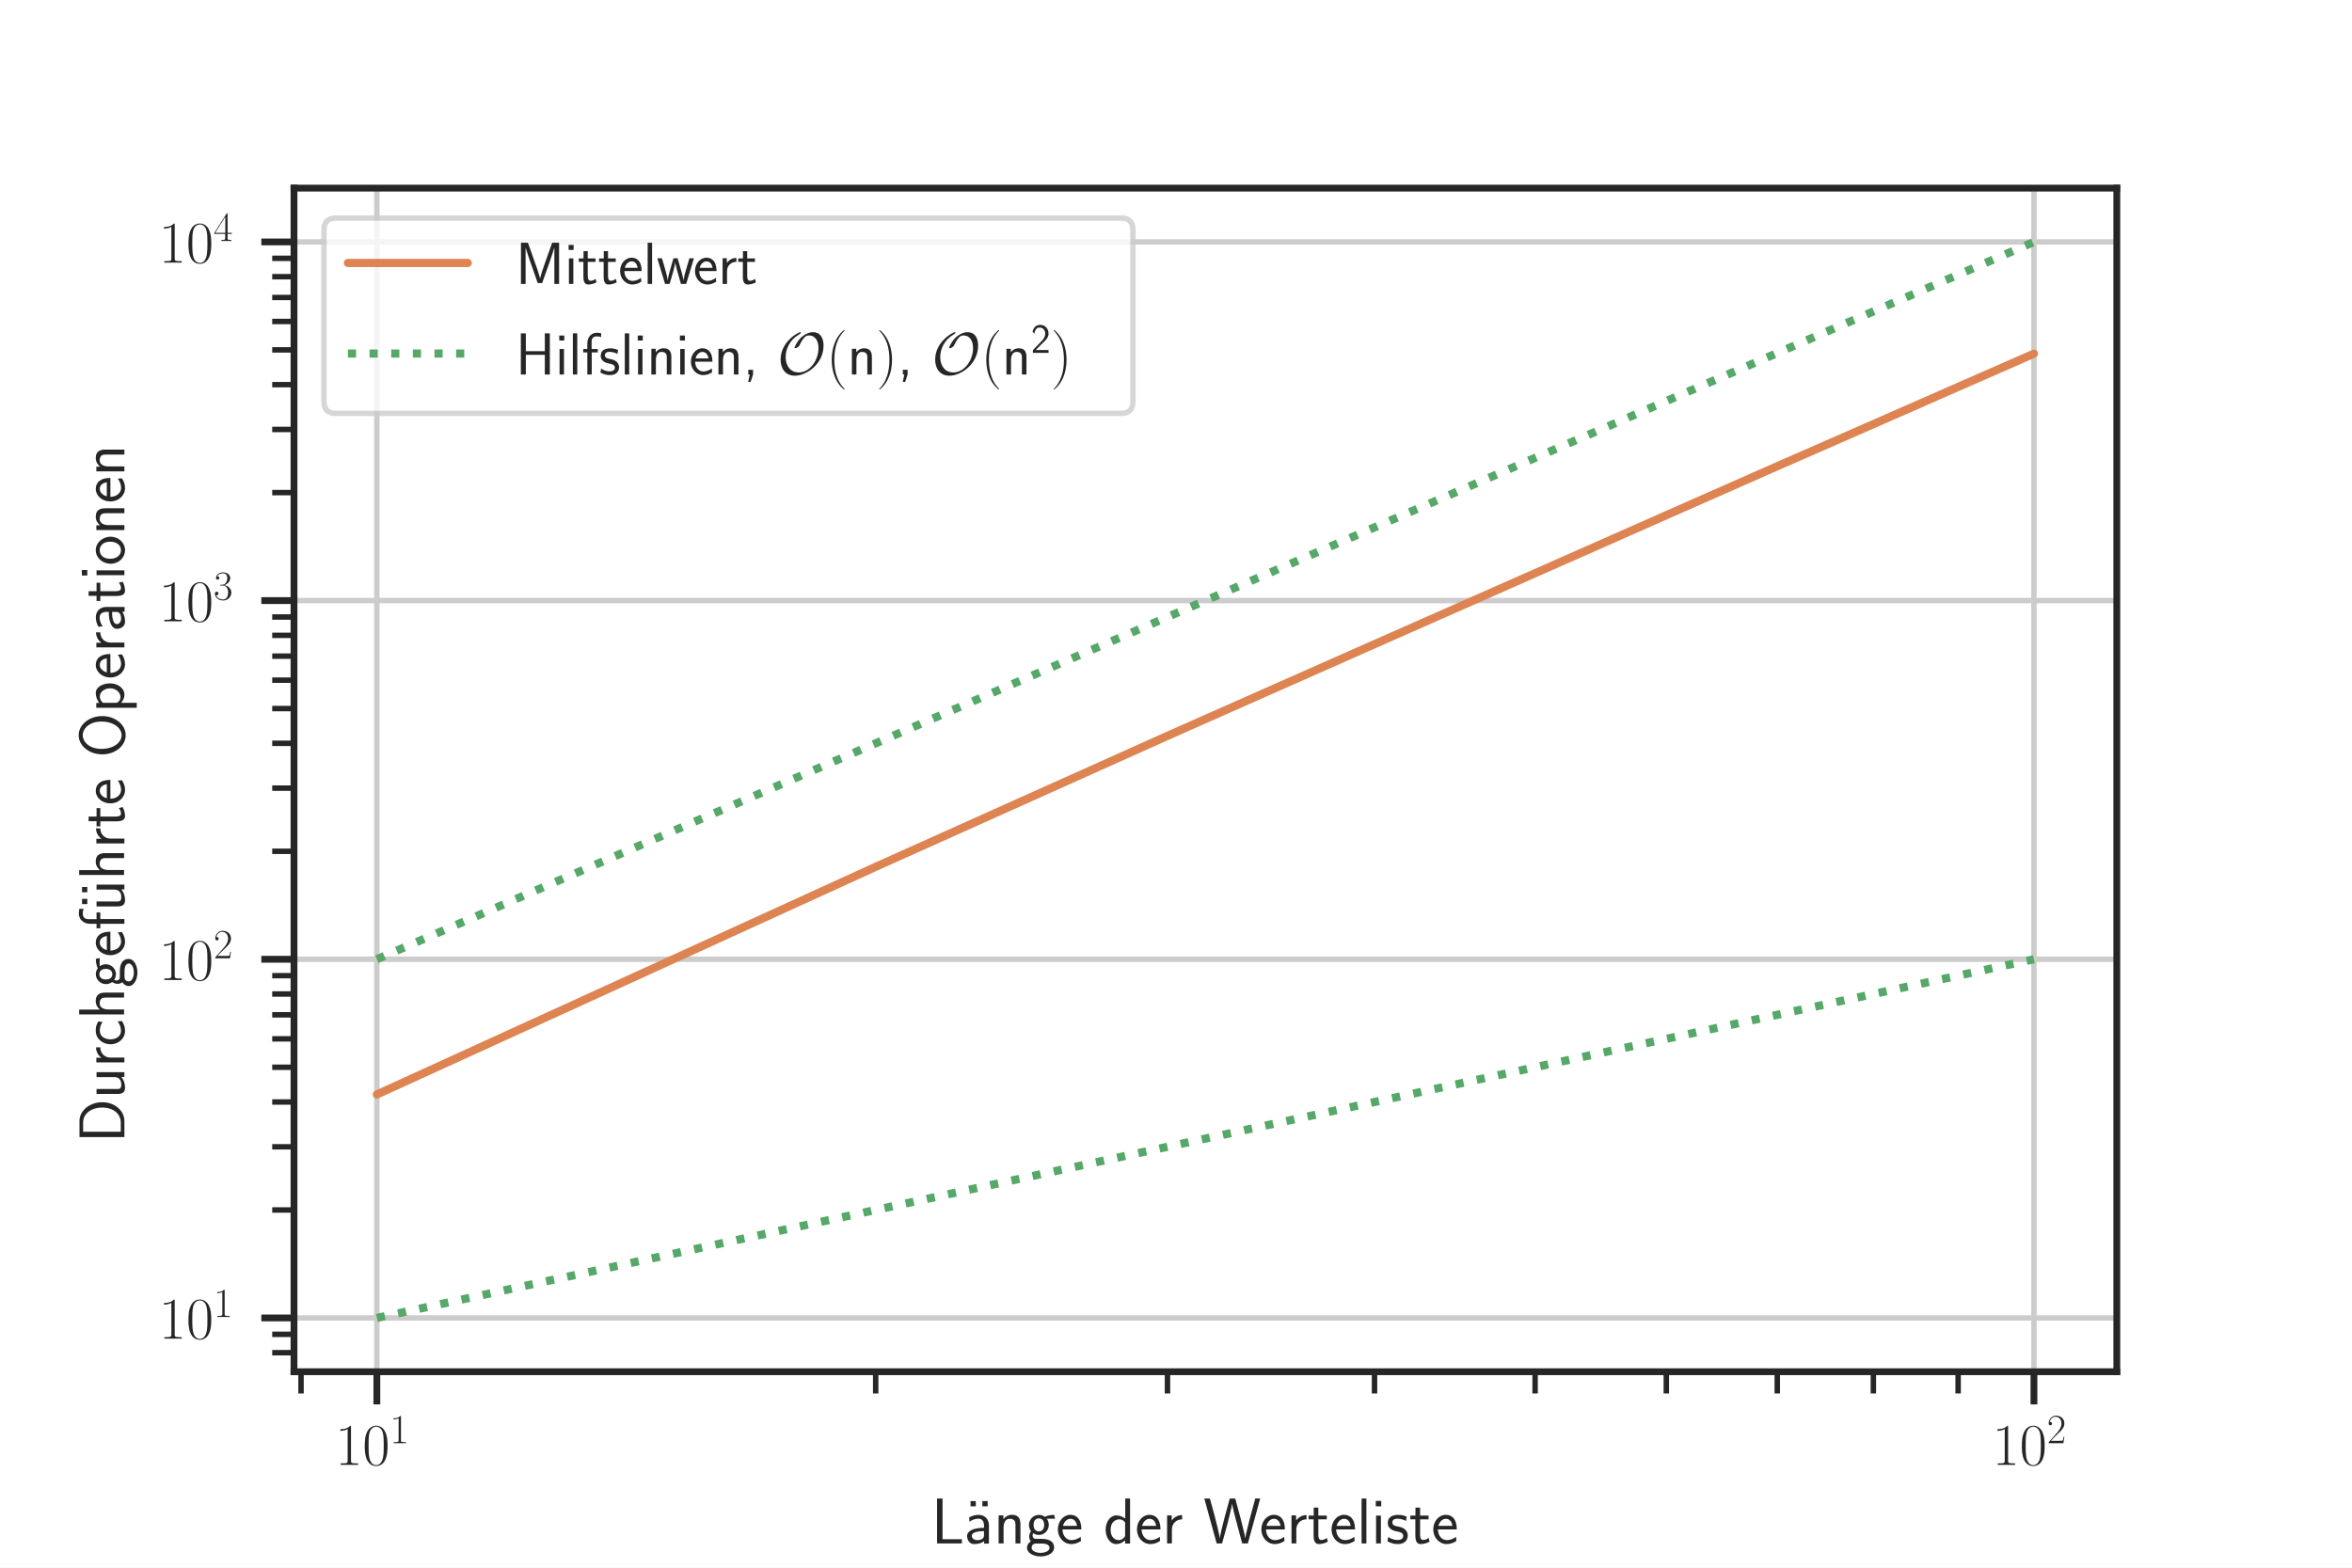
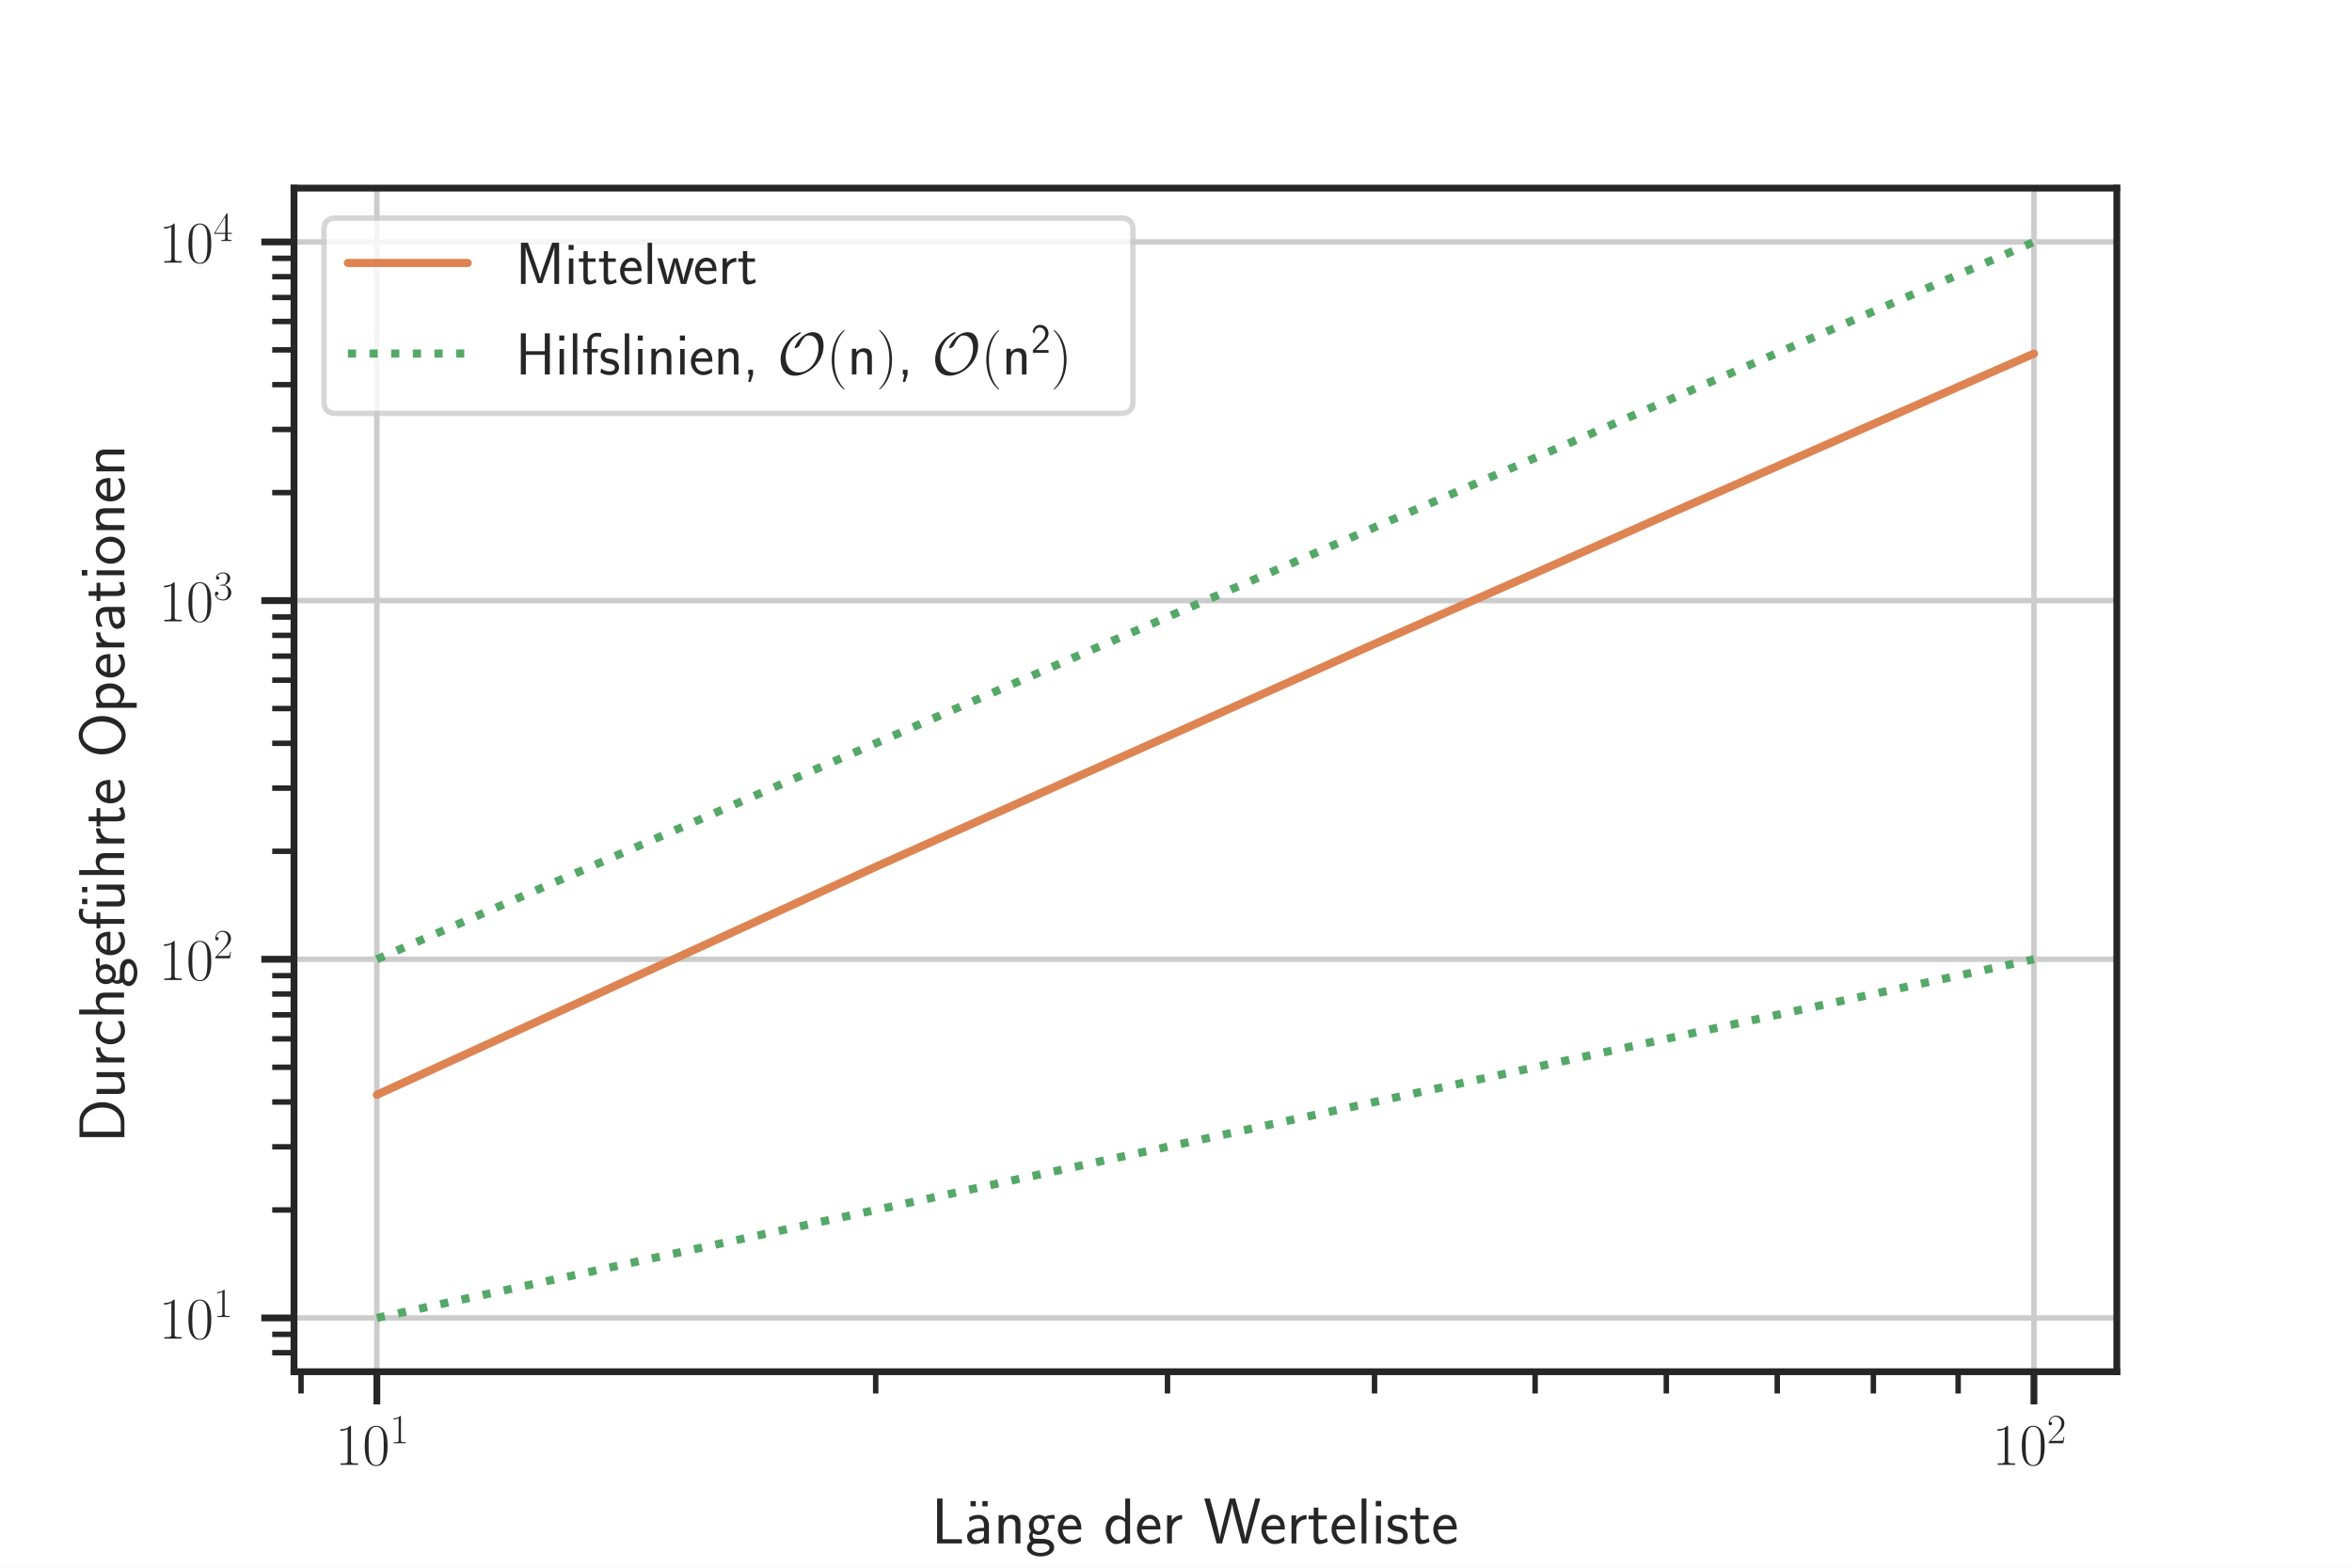
<svg xmlns="http://www.w3.org/2000/svg" xmlns:xlink="http://www.w3.org/1999/xlink" height="288pt" version="1.1" viewBox="0 0 432 288" width="432pt">
  <defs>
    <style type="text/css">*{stroke-linecap:butt;stroke-linejoin:round;}</style>
  </defs>
  <g id="figure_1">
    <g id="patch_1">
      <path d="M 0 288  L 432 288  L 432 0  L 0 0  z " style="fill:#ffffff;" />
    </g>
    <g id="axes_1">
      <g id="patch_2">
        <path d="M 54 252  L 388.8 252  L 388.8 34.56  L 54 34.56  z " style="fill:#ffffff;" />
      </g>
      <g id="matplotlib.axis_1">
        <g id="xtick_1">
          <g id="line2d_1">
-             <path clip-path="url(#p1c913fe97e)" d="M 69.218 252  L 69.218 34.56  " style="fill:none;stroke:#cccccc;stroke-linecap:round;" />
+             <path clip-path="url(#pfdb1437f7a)" d="M 69.218 252  L 69.218 34.56  " style="fill:none;stroke:#cccccc;stroke-linecap:round;" />
          </g>
          <g id="line2d_2">
            <defs>
-               <path d="M 0 0  L 0 6  " id="m3d258978cb" style="stroke:#262626;stroke-width:1.25;" />
-             </defs>
-             <g>
-               <use style="fill:#262626;stroke:#262626;stroke-width:1.25;" x="69.218" xlink:href="#m3d258978cb" y="252" />
+               <path d="M 0 0  L 0 6  " id="ma3cd00db02" style="stroke:#262626;stroke-width:1.25;" />
+             </defs>
+             <g>
+               <use style="fill:#262626;stroke:#262626;stroke-width:1.25;" x="69.218" xlink:href="#ma3cd00db02" y="252" />
            </g>
          </g>
          <g id="text_1">
            <g style="fill:#262626;" transform="translate(61.55454 269.1103)scale(0.11 -0.11)">
              <defs>
                <path d="M 1702 4058  C 1702 4192 1696 4192 1606 4192  C 1357 3916 979 3827 621 3827  C 602 3827 570 3827 563 3808  C 557 3795 557 3782 557 3648  C 755 3648 1088 3686 1344 3839  L 1344 461  C 1344 236 1331 160 781 160  L 589 160  L 589 0  C 896 0 1216 0 1523 0  C 1830 0 2150 0 2458 0  L 2458 160  L 2266 160  C 1715 160 1702 230 1702 458  L 1702 4058  z " id="CMR17-31" transform="scale(0.015625)" />
                <path d="M 2688 2025  C 2688 2416 2682 3080 2413 3591  C 2176 4039 1798 4198 1466 4198  C 1158 4198 768 4058 525 3597  C 269 3118 243 2524 243 2025  C 243 1661 250 1106 448 619  C 723 -39 1216 -128 1466 -128  C 1760 -128 2208 -7 2470 600  C 2662 1042 2688 1559 2688 2025  z M 1466 -26  C 1056 -26 813 325 723 812  C 653 1188 653 1738 653 2096  C 653 2588 653 2997 736 3387  C 858 3929 1216 4096 1466 4096  C 1728 4096 2067 3923 2189 3400  C 2272 3036 2278 2607 2278 2096  C 2278 1680 2278 1169 2202 792  C 2067 95 1690 -26 1466 -26  z " id="CMR17-30" transform="scale(0.015625)" />
              </defs>
              <use transform="scale(0.996264)" xlink:href="#CMR17-31" />
              <use transform="translate(45.69048 0)scale(0.996264)" xlink:href="#CMR17-30" />
              <use transform="translate(91.38095 36.15364)scale(0.697382)" xlink:href="#CMR17-31" />
            </g>
          </g>
        </g>
        <g id="xtick_2">
          <g id="line2d_3">
-             <path clip-path="url(#p1c913fe97e)" d="M 373.582 252  L 373.582 34.56  " style="fill:none;stroke:#cccccc;stroke-linecap:round;" />
+             <path clip-path="url(#pfdb1437f7a)" d="M 373.582 252  L 373.582 34.56  " style="fill:none;stroke:#cccccc;stroke-linecap:round;" />
          </g>
          <g id="line2d_4">
            <g>
-               <use style="fill:#262626;stroke:#262626;stroke-width:1.25;" x="373.582" xlink:href="#m3d258978cb" y="252" />
+               <use style="fill:#262626;stroke:#262626;stroke-width:1.25;" x="373.582" xlink:href="#ma3cd00db02" y="252" />
            </g>
          </g>
          <g id="text_2">
            <g style="fill:#262626;" transform="translate(365.9182 269.1103)scale(0.11 -0.11)">
              <defs>
                <path d="M 2669 989  L 2554 989  C 2490 536 2438 459 2413 420  C 2381 369 1920 369 1830 369  L 602 369  C 832 619 1280 1072 1824 1597  C 2214 1967 2669 2402 2669 3035  C 2669 3790 2067 4224 1395 4224  C 691 4224 262 3604 262 3030  C 262 2780 448 2748 525 2748  C 589 2748 781 2787 781 3010  C 781 3207 614 3264 525 3264  C 486 3264 448 3258 422 3245  C 544 3790 915 4058 1306 4058  C 1862 4058 2227 3617 2227 3035  C 2227 2479 1901 2000 1536 1584  L 262 146  L 262 0  L 2515 0  L 2669 989  z " id="CMR17-32" transform="scale(0.015625)" />
              </defs>
              <use transform="scale(0.996264)" xlink:href="#CMR17-31" />
              <use transform="translate(45.69048 0)scale(0.996264)" xlink:href="#CMR17-30" />
              <use transform="translate(91.38095 36.15364)scale(0.697382)" xlink:href="#CMR17-32" />
            </g>
          </g>
        </g>
        <g id="xtick_3">
          <g id="line2d_5">
            <defs>
-               <path d="M 0 0  L 0 4  " id="m8f2c81fba7" style="stroke:#262626;" />
-             </defs>
-             <g>
-               <use style="fill:#262626;stroke:#262626;" x="55.291" xlink:href="#m8f2c81fba7" y="252" />
+               <path d="M 0 0  L 0 4  " id="me5b4a7c204" style="stroke:#262626;" />
+             </defs>
+             <g>
+               <use style="fill:#262626;stroke:#262626;" x="55.291" xlink:href="#me5b4a7c204" y="252" />
            </g>
          </g>
        </g>
        <g id="xtick_4">
          <g id="line2d_6">
            <g>
-               <use style="fill:#262626;stroke:#262626;" x="160.841" xlink:href="#m8f2c81fba7" y="252" />
+               <use style="fill:#262626;stroke:#262626;" x="160.841" xlink:href="#me5b4a7c204" y="252" />
            </g>
          </g>
        </g>
        <g id="xtick_5">
          <g id="line2d_7">
            <g>
-               <use style="fill:#262626;stroke:#262626;" x="214.437" xlink:href="#m8f2c81fba7" y="252" />
+               <use style="fill:#262626;stroke:#262626;" x="214.437" xlink:href="#me5b4a7c204" y="252" />
            </g>
          </g>
        </g>
        <g id="xtick_6">
          <g id="line2d_8">
            <g>
-               <use style="fill:#262626;stroke:#262626;" x="252.463" xlink:href="#m8f2c81fba7" y="252" />
+               <use style="fill:#262626;stroke:#262626;" x="252.463" xlink:href="#me5b4a7c204" y="252" />
            </g>
          </g>
        </g>
        <g id="xtick_7">
          <g id="line2d_9">
            <g>
-               <use style="fill:#262626;stroke:#262626;" x="281.959" xlink:href="#m8f2c81fba7" y="252" />
+               <use style="fill:#262626;stroke:#262626;" x="281.959" xlink:href="#me5b4a7c204" y="252" />
            </g>
          </g>
        </g>
        <g id="xtick_8">
          <g id="line2d_10">
            <g>
-               <use style="fill:#262626;stroke:#262626;" x="306.059" xlink:href="#m8f2c81fba7" y="252" />
+               <use style="fill:#262626;stroke:#262626;" x="306.059" xlink:href="#me5b4a7c204" y="252" />
            </g>
          </g>
        </g>
        <g id="xtick_9">
          <g id="line2d_11">
            <g>
-               <use style="fill:#262626;stroke:#262626;" x="326.435" xlink:href="#m8f2c81fba7" y="252" />
+               <use style="fill:#262626;stroke:#262626;" x="326.435" xlink:href="#me5b4a7c204" y="252" />
            </g>
          </g>
        </g>
        <g id="xtick_10">
          <g id="line2d_12">
            <g>
-               <use style="fill:#262626;stroke:#262626;" x="344.086" xlink:href="#m8f2c81fba7" y="252" />
+               <use style="fill:#262626;stroke:#262626;" x="344.086" xlink:href="#me5b4a7c204" y="252" />
            </g>
          </g>
        </g>
        <g id="xtick_11">
          <g id="line2d_13">
            <g>
-               <use style="fill:#262626;stroke:#262626;" x="359.655" xlink:href="#m8f2c81fba7" y="252" />
+               <use style="fill:#262626;stroke:#262626;" x="359.655" xlink:href="#me5b4a7c204" y="252" />
            </g>
          </g>
        </g>
        <g id="text_3">
          <g style="fill:#262626;" transform="translate(171.063 283.5434)scale(0.12 -0.12)">
            <defs>
              <path d="M 1670 414  C 1594 414 1517 414 1440 414  L 1101 414  L 1101 4416  L 563 4416  L 563 0  L 3002 0  L 3002 414  L 1670 414  z " id="CMSS17-4c" transform="scale(0.015625)" />
              <path d="M 1178 4164  L 659 4164  L 659 3648  L 1178 3648  L 1178 4164  z M 2342 4164  L 1824 4164  L 1824 3648  L 2342 3648  L 2342 4164  z " id="CMSS17-7f" transform="scale(0.015625)" />
              <path d="M 2406 1791  C 2406 2392 1978 2808 1402 2808  C 1120 2808 813 2757 461 2553  L 499 2135  C 659 2248 934 2432 1395 2432  C 1722 2432 1920 2180 1920 1782  L 1920 1536  C 896 1536 256 1238 256 726  C 256 461 416 -64 947 -64  C 1043 -64 1562 -64 1933 217  L 1933 -19  L 2406 -19  L 2406 1791  z M 1920 816  C 1920 701 1920 548 1728 434  C 1562 325 1350 325 1261 325  C 941 325 723 511 723 744  C 723 1211 1722 1211 1920 1211  L 1920 816  z " id="CMSS17-61" transform="scale(0.015625)" />
              <path d="M 2618 1877  C 2618 2283 2522 2816 1798 2816  C 1389 2816 1120 2606 941 2389  L 941 2758  L 474 2758  L 474 0  L 960 0  L 960 1559  C 960 1964 1114 2428 1549 2428  C 2112 2428 2131 2048 2131 1829  L 2131 0  L 2618 0  L 2618 1877  z " id="CMSS17-6e" transform="scale(0.015625)" />
              <path d="M 2848 2808  C 2483 2808 2170 2738 1914 2617  C 1702 2777 1485 2808 1338 2808  C 781 2808 358 2349 358 1814  C 358 1468 550 1207 563 1195  C 448 1035 384 863 384 672  C 384 448 474 289 544 200  C 211 -3 166 -314 166 -435  C 166 -898 749 -1280 1498 -1280  C 2253 -1280 2835 -898 2835 -428  C 2835 448 1856 448 1587 448  L 1069 448  C 973 448 717 448 717 791  C 717 921 774 1004 781 1010  C 877 940 1075 832 1338 832  C 1869 832 2310 1278 2310 1827  C 2310 2132 2170 2355 2112 2432  L 2131 2432  C 2150 2432 2419 2432 2515 2432  C 2720 2432 2739 2429 2918 2419  L 2848 2808  z M 1338 1182  C 1120 1182 813 1315 813 1823  C 813 2375 1165 2464 1331 2464  C 1549 2464 1856 2331 1856 1823  C 1856 1271 1504 1182 1338 1182  z M 1581 -10  C 1734 -10 2381 -10 2381 -442  C 2381 -714 1984 -929 1504 -929  C 1018 -929 621 -720 621 -435  C 621 -403 621 -10 1062 -10  L 1581 -10  z " id="CMSS17-67" transform="scale(0.015625)" />
              <path d="M 2502 1377  C 2502 1590 2490 2003 2285 2345  C 2061 2713 1696 2816 1421 2816  C 755 2816 192 2188 192 1375  C 192 582 774 -64 1510 -64  C 1798 -64 2150 19 2470 248  C 2470 274 2458 414 2451 420  C 2451 433 2432 630 2432 656  C 2125 407 1773 325 1517 325  C 1107 325 666 667 646 1377  L 2502 1377  z M 698 1728  C 781 2084 1062 2421 1421 2421  C 1517 2421 1965 2421 2080 1728  L 698 1728  z " id="CMSS17-65" transform="scale(0.015625)" />
              <path d="M 2611 4416  L 2138 4416  L 2138 2438  C 1939 2603 1613 2756 1254 2756  C 672 2756 211 2131 211 1347  C 211 562 666 -64 1235 -64  C 1677 -64 1971 172 2125 306  L 2125 -13  L 2611 -13  L 2611 4416  z M 2125 836  C 2125 747 2125 653 1926 482  C 1798 375 1645 325 1498 325  C 1152 325 698 576 698 1340  C 698 2134 1210 2368 1562 2368  C 1798 2368 1990 2254 2125 2065  L 2125 836  z " id="CMSS17-64" transform="scale(0.015625)" />
              <path d="M 954 1363  C 954 1965 1395 2368 1958 2368  L 1958 2789  C 1549 2789 1165 2585 934 2253  L 934 2758  L 480 2758  L 480 0  L 954 0  L 954 1363  z " id="CMSS17-72" transform="scale(0.015625)" />
              <path d="M 5581 4416  L 5094 4416  L 4557 2437  C 4474 2118 4397 1801 4320 1482  C 4205 1011 4122 681 4109 515  L 4102 515  C 4090 687 4006 1049 3904 1457  C 3827 1795 3744 2131 3654 2462  L 3123 4416  L 2586 4416  L 2080 2562  L 1824 1549  C 1632 747 1626 632 1613 505  L 1606 505  C 1606 543 1581 753 1402 1498  C 1312 1868 1222 2244 1126 2601  L 634 4416  L 83 4416  L 1299 0  L 1830 0  L 2336 1839  L 2592 2851  C 2765 3564 2803 3742 2816 3901  L 2822 3901  C 2822 3876 2880 3474 3130 2545  L 3808 0  L 4365 0  L 5581 4416  z " id="CMSS17-57" transform="scale(0.015625)" />
              <path d="M 1069 2368  L 1901 2368  L 1901 2737  L 1069 2737  L 1069 3520  L 614 3520  L 614 2737  L 109 2737  L 109 2368  L 602 2368  L 602 749  C 602 384 685 -64 1107 -64  C 1427 -64 1722 25 2003 172  L 1901 548  C 1747 414 1562 337 1363 337  C 1082 337 1069 696 1069 856  L 1069 2368  z " id="CMSS17-74" transform="scale(0.015625)" />
              <path d="M 947 4416  L 474 4416  L 474 0  L 947 0  L 947 4416  z " id="CMSS17-6c" transform="scale(0.015625)" />
              <path d="M 979 4183  L 442 4183  L 442 3648  L 979 3648  L 979 4183  z M 947 2739  L 474 2739  L 474 0  L 947 0  L 947 2739  z " id="CMSS17-69" transform="scale(0.015625)" />
              <path d="M 2061 2627  C 1683 2807 1389 2807 1197 2807  C 742 2807 198 2648 198 2003  C 198 1359 902 1218 1094 1179  C 1389 1122 1715 1058 1715 740  C 1715 337 1254 337 1171 337  C 915 337 563 407 243 638  L 166 210  C 531 0 883 -64 1178 -64  C 1965 -64 2163 416 2163 781  C 2163 1094 1984 1305 1862 1401  C 1651 1568 1574 1587 1050 1696  C 960 1709 646 1779 646 2066  C 646 2432 1050 2432 1139 2432  C 1555 2432 1811 2303 1984 2208  L 2061 2627  z " id="CMSS17-73" transform="scale(0.015625)" />
            </defs>
            <use transform="scale(0.996264)" xlink:href="#CMSS17-4c" />
            <use transform="translate(49.72625 0)scale(0.996264)" xlink:href="#CMSS17-7f" />
            <use transform="translate(50.68711 0)scale(0.996264)" xlink:href="#CMSS17-61" />
            <use transform="translate(95.60903 0)scale(0.996264)" xlink:href="#CMSS17-6e" />
            <use transform="translate(143.814 0)scale(0.996264)" xlink:href="#CMSS17-67" />
            <use transform="translate(190.6576 0)scale(0.996264)" xlink:href="#CMSS17-65" />
            <use transform="translate(263.5255 0)scale(0.996264)" xlink:href="#CMSS17-64" />
            <use transform="translate(311.7305 0)scale(0.996264)" xlink:href="#CMSS17-65" />
            <use transform="translate(353.3693 0)scale(0.996264)" xlink:href="#CMSS17-72" />
            <use transform="translate(416.5082 0)scale(0.996264)" xlink:href="#CMSS17-57" />
            <use transform="translate(502.1479 0)scale(0.996264)" xlink:href="#CMSS17-65" />
            <use transform="translate(543.7867 0)scale(0.996264)" xlink:href="#CMSS17-72" />
            <use transform="translate(575.6965 0)scale(0.996264)" xlink:href="#CMSS17-74" />
            <use transform="translate(609.5281 0)scale(0.996264)" xlink:href="#CMSS17-65" />
            <use transform="translate(651.1669 0)scale(0.996264)" xlink:href="#CMSS17-6c" />
            <use transform="translate(673.3476 0)scale(0.996264)" xlink:href="#CMSS17-69" />
            <use transform="translate(695.5283 0)scale(0.996264)" xlink:href="#CMSS17-73" />
            <use transform="translate(731.4419 0)scale(0.996264)" xlink:href="#CMSS17-74" />
            <use transform="translate(765.2734 0)scale(0.996264)" xlink:href="#CMSS17-65" />
          </g>
        </g>
      </g>
      <g id="matplotlib.axis_2">
        <g id="ytick_1">
          <g id="line2d_14">
-             <path clip-path="url(#p1c913fe97e)" d="M 54 242.116  L 388.8 242.116  " style="fill:none;stroke:#cccccc;stroke-linecap:round;" />
+             <path clip-path="url(#pfdb1437f7a)" d="M 54 242.116  L 388.8 242.116  " style="fill:none;stroke:#cccccc;stroke-linecap:round;" />
          </g>
          <g id="line2d_15">
            <defs>
-               <path d="M 0 0  L -6 0  " id="me991b8bfd8" style="stroke:#262626;stroke-width:1.25;" />
-             </defs>
-             <g>
-               <use style="fill:#262626;stroke:#262626;stroke-width:1.25;" x="54" xlink:href="#me991b8bfd8" y="242.116" />
+               <path d="M 0 0  L -6 0  " id="m72df7519f0" style="stroke:#262626;stroke-width:1.25;" />
+             </defs>
+             <g>
+               <use style="fill:#262626;stroke:#262626;stroke-width:1.25;" x="54" xlink:href="#m72df7519f0" y="242.116" />
            </g>
          </g>
          <g id="text_4">
            <g style="fill:#262626;" transform="translate(29.17273 245.9215)scale(0.11 -0.11)">
              <use transform="scale(0.996264)" xlink:href="#CMR17-31" />
              <use transform="translate(45.69048 0)scale(0.996264)" xlink:href="#CMR17-30" />
              <use transform="translate(91.38095 36.15364)scale(0.697382)" xlink:href="#CMR17-31" />
            </g>
          </g>
        </g>
        <g id="ytick_2">
          <g id="line2d_16">
-             <path clip-path="url(#p1c913fe97e)" d="M 54 176.225  L 388.8 176.225  " style="fill:none;stroke:#cccccc;stroke-linecap:round;" />
+             <path clip-path="url(#pfdb1437f7a)" d="M 54 176.225  L 388.8 176.225  " style="fill:none;stroke:#cccccc;stroke-linecap:round;" />
          </g>
          <g id="line2d_17">
            <g>
-               <use style="fill:#262626;stroke:#262626;stroke-width:1.25;" x="54" xlink:href="#me991b8bfd8" y="176.225" />
+               <use style="fill:#262626;stroke:#262626;stroke-width:1.25;" x="54" xlink:href="#m72df7519f0" y="176.225" />
            </g>
          </g>
          <g id="text_5">
            <g style="fill:#262626;" transform="translate(29.17273 180.0306)scale(0.11 -0.11)">
              <use transform="scale(0.996264)" xlink:href="#CMR17-31" />
              <use transform="translate(45.69048 0)scale(0.996264)" xlink:href="#CMR17-30" />
              <use transform="translate(91.38095 36.15364)scale(0.697382)" xlink:href="#CMR17-32" />
            </g>
          </g>
        </g>
        <g id="ytick_3">
          <g id="line2d_18">
-             <path clip-path="url(#p1c913fe97e)" d="M 54 110.335  L 388.8 110.335  " style="fill:none;stroke:#cccccc;stroke-linecap:round;" />
+             <path clip-path="url(#pfdb1437f7a)" d="M 54 110.335  L 388.8 110.335  " style="fill:none;stroke:#cccccc;stroke-linecap:round;" />
          </g>
          <g id="line2d_19">
            <g>
-               <use style="fill:#262626;stroke:#262626;stroke-width:1.25;" x="54" xlink:href="#me991b8bfd8" y="110.335" />
+               <use style="fill:#262626;stroke:#262626;stroke-width:1.25;" x="54" xlink:href="#m72df7519f0" y="110.335" />
            </g>
          </g>
          <g id="text_6">
            <g style="fill:#262626;" transform="translate(29.17273 114.1397)scale(0.11 -0.11)">
              <defs>
                <path d="M 1414 2157  C 1984 2157 2234 1662 2234 1090  C 2234 320 1824 25 1453 25  C 1114 25 563 194 390 693  C 422 680 454 680 486 680  C 640 680 755 782 755 948  C 755 1133 614 1216 486 1216  C 378 1216 211 1165 211 926  C 211 335 787 -128 1466 -128  C 2176 -128 2720 430 2720 1085  C 2720 1707 2208 2157 1600 2227  C 2086 2328 2554 2756 2554 3329  C 2554 3820 2048 4179 1472 4179  C 890 4179 378 3829 378 3329  C 378 3110 544 3072 627 3072  C 762 3072 877 3155 877 3321  C 877 3486 762 3569 627 3569  C 602 3569 570 3569 544 3557  C 730 3959 1235 4032 1459 4032  C 1683 4032 2106 3925 2106 3320  C 2106 3143 2080 2828 1862 2550  C 1670 2304 1453 2304 1242 2284  C 1210 2284 1062 2269 1037 2269  C 992 2263 966 2257 966 2208  C 966 2163 973 2157 1101 2157  L 1414 2157  z " id="CMR17-33" transform="scale(0.015625)" />
              </defs>
              <use transform="scale(0.996264)" xlink:href="#CMR17-31" />
              <use transform="translate(45.69048 0)scale(0.996264)" xlink:href="#CMR17-30" />
              <use transform="translate(91.38095 36.15364)scale(0.697382)" xlink:href="#CMR17-33" />
            </g>
          </g>
        </g>
        <g id="ytick_4">
          <g id="line2d_20">
-             <path clip-path="url(#p1c913fe97e)" d="M 54 44.444  L 388.8 44.444  " style="fill:none;stroke:#cccccc;stroke-linecap:round;" />
+             <path clip-path="url(#pfdb1437f7a)" d="M 54 44.444  L 388.8 44.444  " style="fill:none;stroke:#cccccc;stroke-linecap:round;" />
          </g>
          <g id="line2d_21">
            <g>
-               <use style="fill:#262626;stroke:#262626;stroke-width:1.25;" x="54" xlink:href="#me991b8bfd8" y="44.444" />
+               <use style="fill:#262626;stroke:#262626;stroke-width:1.25;" x="54" xlink:href="#m72df7519f0" y="44.444" />
            </g>
          </g>
          <g id="text_7">
            <g style="fill:#262626;" transform="translate(29.17273 48.24881)scale(0.11 -0.11)">
              <defs>
                <path d="M 2150 4122  C 2150 4256 2144 4256 2029 4256  L 128 1254  L 128 1088  L 1779 1088  L 1779 457  C 1779 224 1766 160 1318 160  L 1197 160  L 1197 0  C 1402 0 1747 0 1965 0  C 2182 0 2528 0 2733 0  L 2733 160  L 2611 160  C 2163 160 2150 224 2150 457  L 2150 1088  L 2803 1088  L 2803 1254  L 2150 1254  L 2150 4122  z M 1798 3703  L 1798 1254  L 256 1254  L 1798 3703  z " id="CMR17-34" transform="scale(0.015625)" />
              </defs>
              <use transform="scale(0.996264)" xlink:href="#CMR17-31" />
              <use transform="translate(45.69048 0)scale(0.996264)" xlink:href="#CMR17-30" />
              <use transform="translate(91.38095 36.15364)scale(0.697382)" xlink:href="#CMR17-34" />
            </g>
          </g>
        </g>
        <g id="ytick_5">
          <g id="line2d_22">
            <defs>
-               <path d="M 0 0  L -4 0  " id="m3ce871c287" style="stroke:#262626;" />
-             </defs>
-             <g>
-               <use style="fill:#262626;stroke:#262626;" x="54" xlink:href="#m3ce871c287" y="248.502" />
+               <path d="M 0 0  L -4 0  " id="m40eb7776a8" style="stroke:#262626;" />
+             </defs>
+             <g>
+               <use style="fill:#262626;stroke:#262626;" x="54" xlink:href="#m40eb7776a8" y="248.502" />
            </g>
          </g>
        </g>
        <g id="ytick_6">
          <g id="line2d_23">
            <g>
-               <use style="fill:#262626;stroke:#262626;" x="54" xlink:href="#m3ce871c287" y="245.131" />
+               <use style="fill:#262626;stroke:#262626;" x="54" xlink:href="#m40eb7776a8" y="245.131" />
            </g>
          </g>
        </g>
        <g id="ytick_7">
          <g id="line2d_24">
            <g>
-               <use style="fill:#262626;stroke:#262626;" x="54" xlink:href="#m3ce871c287" y="222.281" />
+               <use style="fill:#262626;stroke:#262626;" x="54" xlink:href="#m40eb7776a8" y="222.281" />
            </g>
          </g>
        </g>
        <g id="ytick_8">
          <g id="line2d_25">
            <g>
-               <use style="fill:#262626;stroke:#262626;" x="54" xlink:href="#m3ce871c287" y="210.678" />
+               <use style="fill:#262626;stroke:#262626;" x="54" xlink:href="#m40eb7776a8" y="210.678" />
            </g>
          </g>
        </g>
        <g id="ytick_9">
          <g id="line2d_26">
            <g>
-               <use style="fill:#262626;stroke:#262626;" x="54" xlink:href="#m3ce871c287" y="202.446" />
+               <use style="fill:#262626;stroke:#262626;" x="54" xlink:href="#m40eb7776a8" y="202.446" />
            </g>
          </g>
        </g>
        <g id="ytick_10">
          <g id="line2d_27">
            <g>
-               <use style="fill:#262626;stroke:#262626;" x="54" xlink:href="#m3ce871c287" y="196.061" />
+               <use style="fill:#262626;stroke:#262626;" x="54" xlink:href="#m40eb7776a8" y="196.061" />
            </g>
          </g>
        </g>
        <g id="ytick_11">
          <g id="line2d_28">
            <g>
-               <use style="fill:#262626;stroke:#262626;" x="54" xlink:href="#m3ce871c287" y="190.843" />
+               <use style="fill:#262626;stroke:#262626;" x="54" xlink:href="#m40eb7776a8" y="190.843" />
            </g>
          </g>
        </g>
        <g id="ytick_12">
          <g id="line2d_29">
            <g>
-               <use style="fill:#262626;stroke:#262626;" x="54" xlink:href="#m3ce871c287" y="186.432" />
+               <use style="fill:#262626;stroke:#262626;" x="54" xlink:href="#m40eb7776a8" y="186.432" />
            </g>
          </g>
        </g>
        <g id="ytick_13">
          <g id="line2d_30">
            <g>
-               <use style="fill:#262626;stroke:#262626;" x="54" xlink:href="#m3ce871c287" y="182.611" />
+               <use style="fill:#262626;stroke:#262626;" x="54" xlink:href="#m40eb7776a8" y="182.611" />
            </g>
          </g>
        </g>
        <g id="ytick_14">
          <g id="line2d_31">
            <g>
-               <use style="fill:#262626;stroke:#262626;" x="54" xlink:href="#m3ce871c287" y="179.24" />
+               <use style="fill:#262626;stroke:#262626;" x="54" xlink:href="#m40eb7776a8" y="179.24" />
            </g>
          </g>
        </g>
        <g id="ytick_15">
          <g id="line2d_32">
            <g>
-               <use style="fill:#262626;stroke:#262626;" x="54" xlink:href="#m3ce871c287" y="156.39" />
+               <use style="fill:#262626;stroke:#262626;" x="54" xlink:href="#m40eb7776a8" y="156.39" />
            </g>
          </g>
        </g>
        <g id="ytick_16">
          <g id="line2d_33">
            <g>
-               <use style="fill:#262626;stroke:#262626;" x="54" xlink:href="#m3ce871c287" y="144.788" />
+               <use style="fill:#262626;stroke:#262626;" x="54" xlink:href="#m40eb7776a8" y="144.788" />
            </g>
          </g>
        </g>
        <g id="ytick_17">
          <g id="line2d_34">
            <g>
-               <use style="fill:#262626;stroke:#262626;" x="54" xlink:href="#m3ce871c287" y="136.555" />
+               <use style="fill:#262626;stroke:#262626;" x="54" xlink:href="#m40eb7776a8" y="136.555" />
            </g>
          </g>
        </g>
        <g id="ytick_18">
          <g id="line2d_35">
            <g>
-               <use style="fill:#262626;stroke:#262626;" x="54" xlink:href="#m3ce871c287" y="130.17" />
+               <use style="fill:#262626;stroke:#262626;" x="54" xlink:href="#m40eb7776a8" y="130.17" />
            </g>
          </g>
        </g>
        <g id="ytick_19">
          <g id="line2d_36">
            <g>
-               <use style="fill:#262626;stroke:#262626;" x="54" xlink:href="#m3ce871c287" y="124.952" />
+               <use style="fill:#262626;stroke:#262626;" x="54" xlink:href="#m40eb7776a8" y="124.952" />
            </g>
          </g>
        </g>
        <g id="ytick_20">
          <g id="line2d_37">
            <g>
-               <use style="fill:#262626;stroke:#262626;" x="54" xlink:href="#m3ce871c287" y="120.541" />
+               <use style="fill:#262626;stroke:#262626;" x="54" xlink:href="#m40eb7776a8" y="120.541" />
            </g>
          </g>
        </g>
        <g id="ytick_21">
          <g id="line2d_38">
            <g>
-               <use style="fill:#262626;stroke:#262626;" x="54" xlink:href="#m3ce871c287" y="116.72" />
+               <use style="fill:#262626;stroke:#262626;" x="54" xlink:href="#m40eb7776a8" y="116.72" />
            </g>
          </g>
        </g>
        <g id="ytick_22">
          <g id="line2d_39">
            <g>
-               <use style="fill:#262626;stroke:#262626;" x="54" xlink:href="#m3ce871c287" y="113.35" />
+               <use style="fill:#262626;stroke:#262626;" x="54" xlink:href="#m40eb7776a8" y="113.35" />
            </g>
          </g>
        </g>
        <g id="ytick_23">
          <g id="line2d_40">
            <g>
-               <use style="fill:#262626;stroke:#262626;" x="54" xlink:href="#m3ce871c287" y="90.499" />
+               <use style="fill:#262626;stroke:#262626;" x="54" xlink:href="#m40eb7776a8" y="90.499" />
            </g>
          </g>
        </g>
        <g id="ytick_24">
          <g id="line2d_41">
            <g>
-               <use style="fill:#262626;stroke:#262626;" x="54" xlink:href="#m3ce871c287" y="78.897" />
+               <use style="fill:#262626;stroke:#262626;" x="54" xlink:href="#m40eb7776a8" y="78.897" />
            </g>
          </g>
        </g>
        <g id="ytick_25">
          <g id="line2d_42">
            <g>
-               <use style="fill:#262626;stroke:#262626;" x="54" xlink:href="#m3ce871c287" y="70.664" />
+               <use style="fill:#262626;stroke:#262626;" x="54" xlink:href="#m40eb7776a8" y="70.664" />
            </g>
          </g>
        </g>
        <g id="ytick_26">
          <g id="line2d_43">
            <g>
-               <use style="fill:#262626;stroke:#262626;" x="54" xlink:href="#m3ce871c287" y="64.279" />
+               <use style="fill:#262626;stroke:#262626;" x="54" xlink:href="#m40eb7776a8" y="64.279" />
            </g>
          </g>
        </g>
        <g id="ytick_27">
          <g id="line2d_44">
            <g>
-               <use style="fill:#262626;stroke:#262626;" x="54" xlink:href="#m3ce871c287" y="59.061" />
+               <use style="fill:#262626;stroke:#262626;" x="54" xlink:href="#m40eb7776a8" y="59.061" />
            </g>
          </g>
        </g>
        <g id="ytick_28">
          <g id="line2d_45">
            <g>
-               <use style="fill:#262626;stroke:#262626;" x="54" xlink:href="#m3ce871c287" y="54.65" />
+               <use style="fill:#262626;stroke:#262626;" x="54" xlink:href="#m40eb7776a8" y="54.65" />
            </g>
          </g>
        </g>
        <g id="ytick_29">
          <g id="line2d_46">
            <g>
-               <use style="fill:#262626;stroke:#262626;" x="54" xlink:href="#m3ce871c287" y="50.829" />
+               <use style="fill:#262626;stroke:#262626;" x="54" xlink:href="#m40eb7776a8" y="50.829" />
            </g>
          </g>
        </g>
        <g id="ytick_30">
          <g id="line2d_47">
            <g>
-               <use style="fill:#262626;stroke:#262626;" x="54" xlink:href="#m3ce871c287" y="47.459" />
+               <use style="fill:#262626;stroke:#262626;" x="54" xlink:href="#m40eb7776a8" y="47.459" />
            </g>
          </g>
        </g>
        <g id="text_8">
          <g style="fill:#262626;" transform="translate(22.84813 209.9597)rotate(-90)scale(0.12 -0.12)">
            <defs>
              <path d="M 570 4416  L 570 0  L 2144 0  C 3194 0 4000 980 4000 2170  C 4000 3398 3194 4416 2144 4416  L 570 4416  z M 1094 357  L 1094 4059  L 2003 4059  C 2861 4059 3475 3277 3475 2170  C 3475 1107 2867 357 2003 357  L 1094 357  z " id="CMSS17-44" transform="scale(0.015625)" />
              <path d="M 2618 2739  L 2131 2739  L 2131 972  C 2131 498 1786 306 1421 306  C 998 306 960 447 960 709  L 960 2739  L 474 2739  L 474 678  C 474 179 646 -64 1088 -64  C 1306 -64 1798 -13 2144 306  L 2144 0  L 2618 0  L 2618 2739  z " id="CMSS17-75" transform="scale(0.015625)" />
              <path d="M 2464 2541  C 2464 2585 2170 2714 2093 2739  C 1882 2816 1613 2816 1542 2816  C 710 2816 211 2093 211 1363  C 211 595 768 -64 1517 -64  C 1946 -64 2253 76 2502 242  L 2464 664  C 2189 453 1869 337 1523 337  C 1024 337 698 774 698 1369  C 698 1831 909 2414 1549 2414  C 1901 2414 2099 2343 2394 2145  L 2464 2541  z " id="CMSS17-63" transform="scale(0.015625)" />
              <path d="M 2618 1891  C 2618 2292 2522 2820 1798 2820  C 1395 2820 1133 2623 947 2407  L 947 4448  L 474 4448  L 474 32  L 960 32  L 960 1573  C 960 1973 1114 2432 1549 2432  C 2112 2432 2131 2056 2131 1839  L 2131 32  L 2618 32  L 2618 1891  z " id="CMSS17-68" transform="scale(0.015625)" />
              <path d="M 1075 2368  L 1722 2368  L 1722 2737  L 1062 2737  L 1062 3559  C 1062 4014 1408 4092 1606 4092  C 1670 4092 1850 4092 2080 4009  L 2080 4429  C 1933 4461 1754 4480 1613 4480  C 1018 4480 602 3993 602 3359  L 602 2737  L 160 2737  L 160 2368  L 602 2368  L 602 0  L 1075 0  L 1075 2368  z " id="CMSS17-66" transform="scale(0.015625)" />
              <path d="M 4096 2178  C 4096 3503 3219 4497 2214 4497  C 1210 4497 333 3497 333 2178  C 333 847 1222 -128 2214 -128  C 3206 -128 4096 847 4096 2178  z M 2214 273  C 1510 273 870 1057 870 2261  C 870 3433 1549 4096 2214 4096  C 2880 4096 3558 3433 3558 2261  C 3558 1051 2912 273 2214 273  z " id="CMSS17-4f" transform="scale(0.015625)" />
              <path d="M 966 333  C 1178 129 1466 -5 1773 -5  C 2368 -5 2880 603 2880 1412  C 2880 2159 2496 2816 1946 2816  C 1626 2816 1242 2702 954 2472  L 954 2765  L 480 2765  L 480 -1216  L 966 -1216  L 966 333  z M 966 2100  C 1018 2176 1235 2415 1587 2415  C 2035 2415 2394 1960 2394 1412  C 2394 787 1958 384 1530 384  C 1402 384 1267 415 1139 523  C 966 674 966 768 966 857  L 966 2100  z " id="CMSS17-70" transform="scale(0.015625)" />
              <path d="M 2829 1356  C 2829 2176 2221 2816 1504 2816  C 768 2816 173 2157 173 1356  C 173 544 787 -64 1498 -64  C 2227 -64 2829 563 2829 1356  z M 1504 337  C 1050 337 659 709 659 1408  C 659 2151 1114 2427 1498 2427  C 1914 2427 2342 2126 2342 1408  C 2342 683 1926 337 1504 337  z " id="CMSS17-6f" transform="scale(0.015625)" />
            </defs>
            <use transform="scale(0.996264)" xlink:href="#CMSS17-44" />
            <use transform="translate(67.54284 0)scale(0.996264)" xlink:href="#CMSS17-75" />
            <use transform="translate(115.7478 0)scale(0.996264)" xlink:href="#CMSS17-72" />
            <use transform="translate(147.6576 0)scale(0.996264)" xlink:href="#CMSS17-63" />
            <use transform="translate(189.2964 0)scale(0.996264)" xlink:href="#CMSS17-68" />
            <use transform="translate(237.5013 0)scale(0.996264)" xlink:href="#CMSS17-67" />
            <use transform="translate(284.3449 0)scale(0.996264)" xlink:href="#CMSS17-65" />
            <use transform="translate(325.9838 0)scale(0.996264)" xlink:href="#CMSS17-66" />
            <use transform="translate(355.2911 0)scale(0.996264)" xlink:href="#CMSS17-7f" />
            <use transform="translate(354.6104 0)scale(0.996264)" xlink:href="#CMSS17-75" />
            <use transform="translate(402.8154 0)scale(0.996264)" xlink:href="#CMSS17-68" />
            <use transform="translate(451.0203 0)scale(0.996264)" xlink:href="#CMSS17-72" />
            <use transform="translate(482.9301 0)scale(0.996264)" xlink:href="#CMSS17-74" />
            <use transform="translate(516.7617 0)scale(0.996264)" xlink:href="#CMSS17-65" />
            <use transform="translate(589.6296 0)scale(0.996264)" xlink:href="#CMSS17-4f" />
            <use transform="translate(658.6538 0)scale(0.996264)" xlink:href="#CMSS17-70" />
            <use transform="translate(709.4612 0)scale(0.996264)" xlink:href="#CMSS17-65" />
            <use transform="translate(751.1 0)scale(0.996264)" xlink:href="#CMSS17-72" />
            <use transform="translate(783.0098 0)scale(0.996264)" xlink:href="#CMSS17-61" />
            <use transform="translate(827.9317 0)scale(0.996264)" xlink:href="#CMSS17-74" />
            <use transform="translate(861.7633 0)scale(0.996264)" xlink:href="#CMSS17-69" />
            <use transform="translate(883.944 0)scale(0.996264)" xlink:href="#CMSS17-6f" />
            <use transform="translate(930.7877 0)scale(0.996264)" xlink:href="#CMSS17-6e" />
            <use transform="translate(978.9926 0)scale(0.996264)" xlink:href="#CMSS17-65" />
            <use transform="translate(1020.631 0)scale(0.996264)" xlink:href="#CMSS17-6e" />
          </g>
        </g>
      </g>
      <g id="line2d_48">
-         <path clip-path="url(#p1c913fe97e)" d="M 69.218 201.07  L 160.841 159.242  L 214.437 135.181  L 252.463 118.338  L 281.959 105.304  L 306.059 94.647  L 326.435 85.651  L 344.086 77.919  L 359.655 71.08  L 373.582 64.973  " style="fill:none;stroke:#dd8452;stroke-linecap:round;stroke-width:1.5;" />
+         <path clip-path="url(#pfdb1437f7a)" d="M 69.218 201.126  L 160.841 159.241  L 214.437 135.3  L 252.463 118.291  L 281.959 105.288  L 306.059 94.612  L 326.435 85.657  L 344.086 77.895  L 359.655 71.074  L 373.582 64.964  " style="fill:none;stroke:#dd8452;stroke-linecap:round;stroke-width:1.5;" />
      </g>
      <g id="line2d_49">
-         <path clip-path="url(#p1c913fe97e)" d="M 69.218 242.116  L 160.841 222.281  L 214.437 210.678  L 252.463 202.446  L 281.959 196.061  L 306.059 190.843  L 326.435 186.432  L 344.086 182.611  L 359.655 179.24  L 373.582 176.225  " style="fill:none;stroke:#55a868;stroke-dasharray:1.5,2.475;stroke-dashoffset:0;stroke-width:1.5;" />
+         <path clip-path="url(#pfdb1437f7a)" d="M 69.218 242.116  L 160.841 222.281  L 214.437 210.678  L 252.463 202.446  L 281.959 196.061  L 306.059 190.843  L 326.435 186.432  L 344.086 182.611  L 359.655 179.24  L 373.582 176.225  " style="fill:none;stroke:#55a868;stroke-dasharray:1.5,2.475;stroke-dashoffset:0;stroke-width:1.5;" />
      </g>
      <g id="line2d_50">
-         <path clip-path="url(#p1c913fe97e)" d="M 69.218 176.225  L 160.841 136.555  L 214.437 113.35  L 252.463 96.885  L 281.959 84.114  L 306.059 73.679  L 326.435 64.857  L 344.086 57.215  L 359.655 50.474  L 373.582 44.444  " style="fill:none;stroke:#55a868;stroke-dasharray:1.5,2.475;stroke-dashoffset:0;stroke-width:1.5;" />
+         <path clip-path="url(#pfdb1437f7a)" d="M 69.218 176.225  L 160.841 136.555  L 214.437 113.35  L 252.463 96.885  L 281.959 84.114  L 306.059 73.679  L 326.435 64.857  L 344.086 57.215  L 359.655 50.474  L 373.582 44.444  " style="fill:none;stroke:#55a868;stroke-dasharray:1.5,2.475;stroke-dashoffset:0;stroke-width:1.5;" />
      </g>
      <g id="patch_3">
        <path d="M 54 252  L 54 34.56  " style="fill:none;stroke:#262626;stroke-linecap:square;stroke-linejoin:miter;stroke-width:1.25;" />
      </g>
      <g id="patch_4">
        <path d="M 388.8 252  L 388.8 34.56  " style="fill:none;stroke:#262626;stroke-linecap:square;stroke-linejoin:miter;stroke-width:1.25;" />
      </g>
      <g id="patch_5">
        <path d="M 54 252  L 388.8 252  " style="fill:none;stroke:#262626;stroke-linecap:square;stroke-linejoin:miter;stroke-width:1.25;" />
      </g>
      <g id="patch_6">
        <path d="M 54 34.56  L 388.8 34.56  " style="fill:none;stroke:#262626;stroke-linecap:square;stroke-linejoin:miter;stroke-width:1.25;" />
      </g>
      <g id="legend_1">
        <g id="patch_7">
          <path d="M 61.7 75.942  L 205.894 75.942  Q 208.094 75.942 208.094 73.742  L 208.094 42.26  Q 208.094 40.06 205.894 40.06  L 61.7 40.06  Q 59.5 40.06 59.5 42.26  L 59.5 73.742  Q 59.5 75.942 61.7 75.942  z " style="fill:#ffffff;opacity:0.8;stroke:#cccccc;stroke-linejoin:miter;" />
        </g>
        <g id="line2d_51">
          <path d="M 63.9 48.31  L 85.9 48.31  " style="fill:none;stroke:#dd8452;stroke-linecap:round;stroke-width:1.5;" />
        </g>
        <g id="line2d_52" />
        <g id="text_9">
          <g style="fill:#262626;" transform="translate(94.7 52.16)scale(0.11 -0.11)">
            <defs>
              <path d="M 3194 2371  L 2886 1473  C 2835 1307 2662 791 2624 587  L 2618 587  C 2598 715 2560 849 2458 1174  C 2400 1365 2336 1562 2272 1741  L 1325 4416  L 576 4416  L 576 0  L 1075 0  L 1075 3900  L 1082 3900  C 1082 3894 1139 3613 1530 2499  L 2374 96  L 2848 96  L 3610 2231  C 3661 2378 3821 2843 3891 3066  C 3955 3257 4115 3728 4154 3913  L 4160 3913  L 4160 0  L 4666 0  L 4666 4416  L 3923 4416  L 3194 2371  z " id="CMSS17-4d" transform="scale(0.015625)" />
              <path d="M 4013 2752  L 3526 2752  L 3187 1601  C 3117 1358 2918 685 2893 371  L 2886 371  C 2874 564 2765 1024 2586 1633  L 2259 2752  L 1818 2752  L 1498 1658  C 1338 1101 1216 627 1203 371  L 1197 371  C 1171 749 909 1633 870 1773  L 582 2752  L 83 2752  L 915 0  L 1402 0  C 1734 1096 1990 1943 2010 2370  C 2022 2160 2131 1707 2195 1484  L 2618 0  L 3181 0  L 4013 2752  z " id="CMSS17-77" transform="scale(0.015625)" />
            </defs>
            <use transform="scale(0.996264)" xlink:href="#CMSS17-4d" />
            <use transform="translate(81.67603 0)scale(0.996264)" xlink:href="#CMSS17-69" />
            <use transform="translate(103.8568 0)scale(0.996264)" xlink:href="#CMSS17-74" />
            <use transform="translate(137.6883 0)scale(0.996264)" xlink:href="#CMSS17-74" />
            <use transform="translate(171.5199 0)scale(0.996264)" xlink:href="#CMSS17-65" />
            <use transform="translate(213.1587 0)scale(0.996264)" xlink:href="#CMSS17-6c" />
            <use transform="translate(235.3394 0)scale(0.996264)" xlink:href="#CMSS17-77" />
            <use transform="translate(296.5565 0)scale(0.996264)" xlink:href="#CMSS17-65" />
            <use transform="translate(338.1953 0)scale(0.996264)" xlink:href="#CMSS17-72" />
            <use transform="translate(370.1051 0)scale(0.996264)" xlink:href="#CMSS17-74" />
          </g>
        </g>
        <g id="line2d_53">
          <path d="M 63.9 64.952  L 85.9 64.952  " style="fill:none;stroke:#55a868;stroke-dasharray:1.5,2.475;stroke-dashoffset:0;stroke-width:1.5;" />
        </g>
        <g id="line2d_54" />
        <g id="text_10">
          <g style="fill:#262626;" transform="translate(94.7 68.80201)scale(0.11 -0.11)">
            <defs>
              <path d="M 3674 4416  L 3136 4416  L 3136 2501  L 1101 2501  L 1101 4416  L 563 4416  L 563 0  L 1101 0  L 1101 2112  L 3136 2112  L 3136 0  L 3674 0  L 3674 4416  z " id="CMSS17-48" transform="scale(0.015625)" />
              <path d="M 1088 6  L 1088 510  L 576 510  L 576 0  L 736 0  L 570 -800  L 826 -800  L 1088 6  z " id="CMSS17-2c" transform="scale(0.015625)" />
              <path d="M 4973 3111  C 4973 3928 4614 4544 3834 4544  C 3168 4544 2605 4004 2560 3966  C 2048 3458 1856 2879 1856 2867  C 1856 2828 1888 2822 1920 2822  C 2042 2822 2144 2886 2240 2957  C 2355 3040 2362 3060 2432 3208  C 2490 3337 2637 3651 2874 3922  C 3027 4096 3155 4192 3411 4192  C 4032 4192 4429 3678 4429 2835  C 4429 1523 3501 224 2317 224  C 1408 224 909 950 909 1870  C 909 2744 1357 3709 2291 4261  C 2355 4300 2547 4416 2547 4499  C 2547 4544 2496 4544 2483 4544  C 2259 4544 365 3522 365 1594  C 365 694 832 -128 1894 -128  C 3142 -128 4973 1132 4973 3111  z " id="CMSY10-4f" transform="scale(0.015625)" />
              <path d="M 1958 -1561  C 1958 -1555 1958 -1542 1939 -1523  C 1645 -1224 858 -407 858 1581  C 858 3569 1632 4379 1946 4697  C 1946 4704 1958 4717 1958 4736  C 1958 4755 1939 4768 1914 4768  C 1843 4768 1299 4296 986 3594  C 666 2887 576 2199 576 1588  C 576 1128 621 351 1005 -471  C 1312 -1135 1837 -1600 1914 -1600  C 1946 -1600 1958 -1587 1958 -1561  z " id="CMR17-28" transform="scale(0.015625)" />
              <path d="M 1683 1581  C 1683 2040 1638 2817 1254 3639  C 947 4303 422 4768 346 4768  C 326 4768 301 4761 301 4729  C 301 4717 307 4710 314 4697  C 621 4378 1402 3568 1402 1584  C 1402 -407 627 -1217 314 -1537  C 307 -1549 301 -1556 301 -1568  C 301 -1600 326 -1600 346 -1600  C 416 -1600 960 -1128 1274 -426  C 1594 281 1683 969 1683 1581  z " id="CMR17-29" transform="scale(0.015625)" />
              <path d="M 1651 1357  C 1830 1541 2099 1764 2285 1987  C 2464 2204 2701 2511 2701 2957  C 2701 3657 2227 4288 1421 4288  C 787 4288 422 3893 250 3274  L 499 2929  C 640 3510 838 3880 1338 3880  C 1888 3880 2195 3433 2195 2942  C 2195 2355 1747 1901 1408 1563  C 1030 1187 659 804 301 408  L 301 0  L 2701 0  L 2701 433  L 1613 433  C 1536 433 1459 433 1382 433  L 742 433  L 742 439  L 1651 1357  z " id="CMSS17-32" transform="scale(0.015625)" />
            </defs>
            <use transform="scale(0.996264)" xlink:href="#CMSS17-48" />
            <use transform="translate(66.06152 0)scale(0.996264)" xlink:href="#CMSS17-69" />
            <use transform="translate(88.24224 0)scale(0.996264)" xlink:href="#CMSS17-6c" />
            <use transform="translate(110.423 0)scale(0.996264)" xlink:href="#CMSS17-66" />
            <use transform="translate(139.0496 0)scale(0.996264)" xlink:href="#CMSS17-73" />
            <use transform="translate(174.9632 0)scale(0.996264)" xlink:href="#CMSS17-6c" />
            <use transform="translate(197.1439 0)scale(0.996264)" xlink:href="#CMSS17-69" />
            <use transform="translate(219.3246 0)scale(0.996264)" xlink:href="#CMSS17-6e" />
            <use transform="translate(267.5296 0)scale(0.996264)" xlink:href="#CMSS17-69" />
            <use transform="translate(289.7103 0)scale(0.996264)" xlink:href="#CMSS17-65" />
            <use transform="translate(331.3491 0)scale(0.996264)" xlink:href="#CMSS17-6e" />
            <use transform="translate(379.554 0)scale(0.996264)" xlink:href="#CMSS17-2c" />
            <use transform="translate(436.8074 0)scale(0.996264)" xlink:href="#CMSY10-4f" />
            <use transform="translate(518.8888 0)scale(0.996264)" xlink:href="#CMR17-28" />
            <use transform="translate(554.1696 0)scale(0.996264)" xlink:href="#CMSS17-6e" />
            <use transform="translate(602.3745 0)scale(0.996264)" xlink:href="#CMR17-29" />
            <use transform="translate(637.6553 0)scale(0.996264)" xlink:href="#CMSS17-2c" />
            <use transform="translate(694.9086 0)scale(0.996264)" xlink:href="#CMSY10-4f" />
            <use transform="translate(776.99 0)scale(0.996264)" xlink:href="#CMR17-28" />
            <use transform="translate(812.2708 0)scale(0.996264)" xlink:href="#CMSS17-6e" />
            <use transform="translate(860.4758 36.15364)scale(0.697382)" xlink:href="#CMSS17-32" />
            <use transform="translate(893.7643 0)scale(0.996264)" xlink:href="#CMR17-29" />
          </g>
        </g>
      </g>
    </g>
  </g>
  <defs>
-     <clipPath id="p1c913fe97e">
+     <clipPath id="pfdb1437f7a">
      <rect height="217.44" width="334.8" x="54" y="34.56" />
    </clipPath>
  </defs>
</svg>
